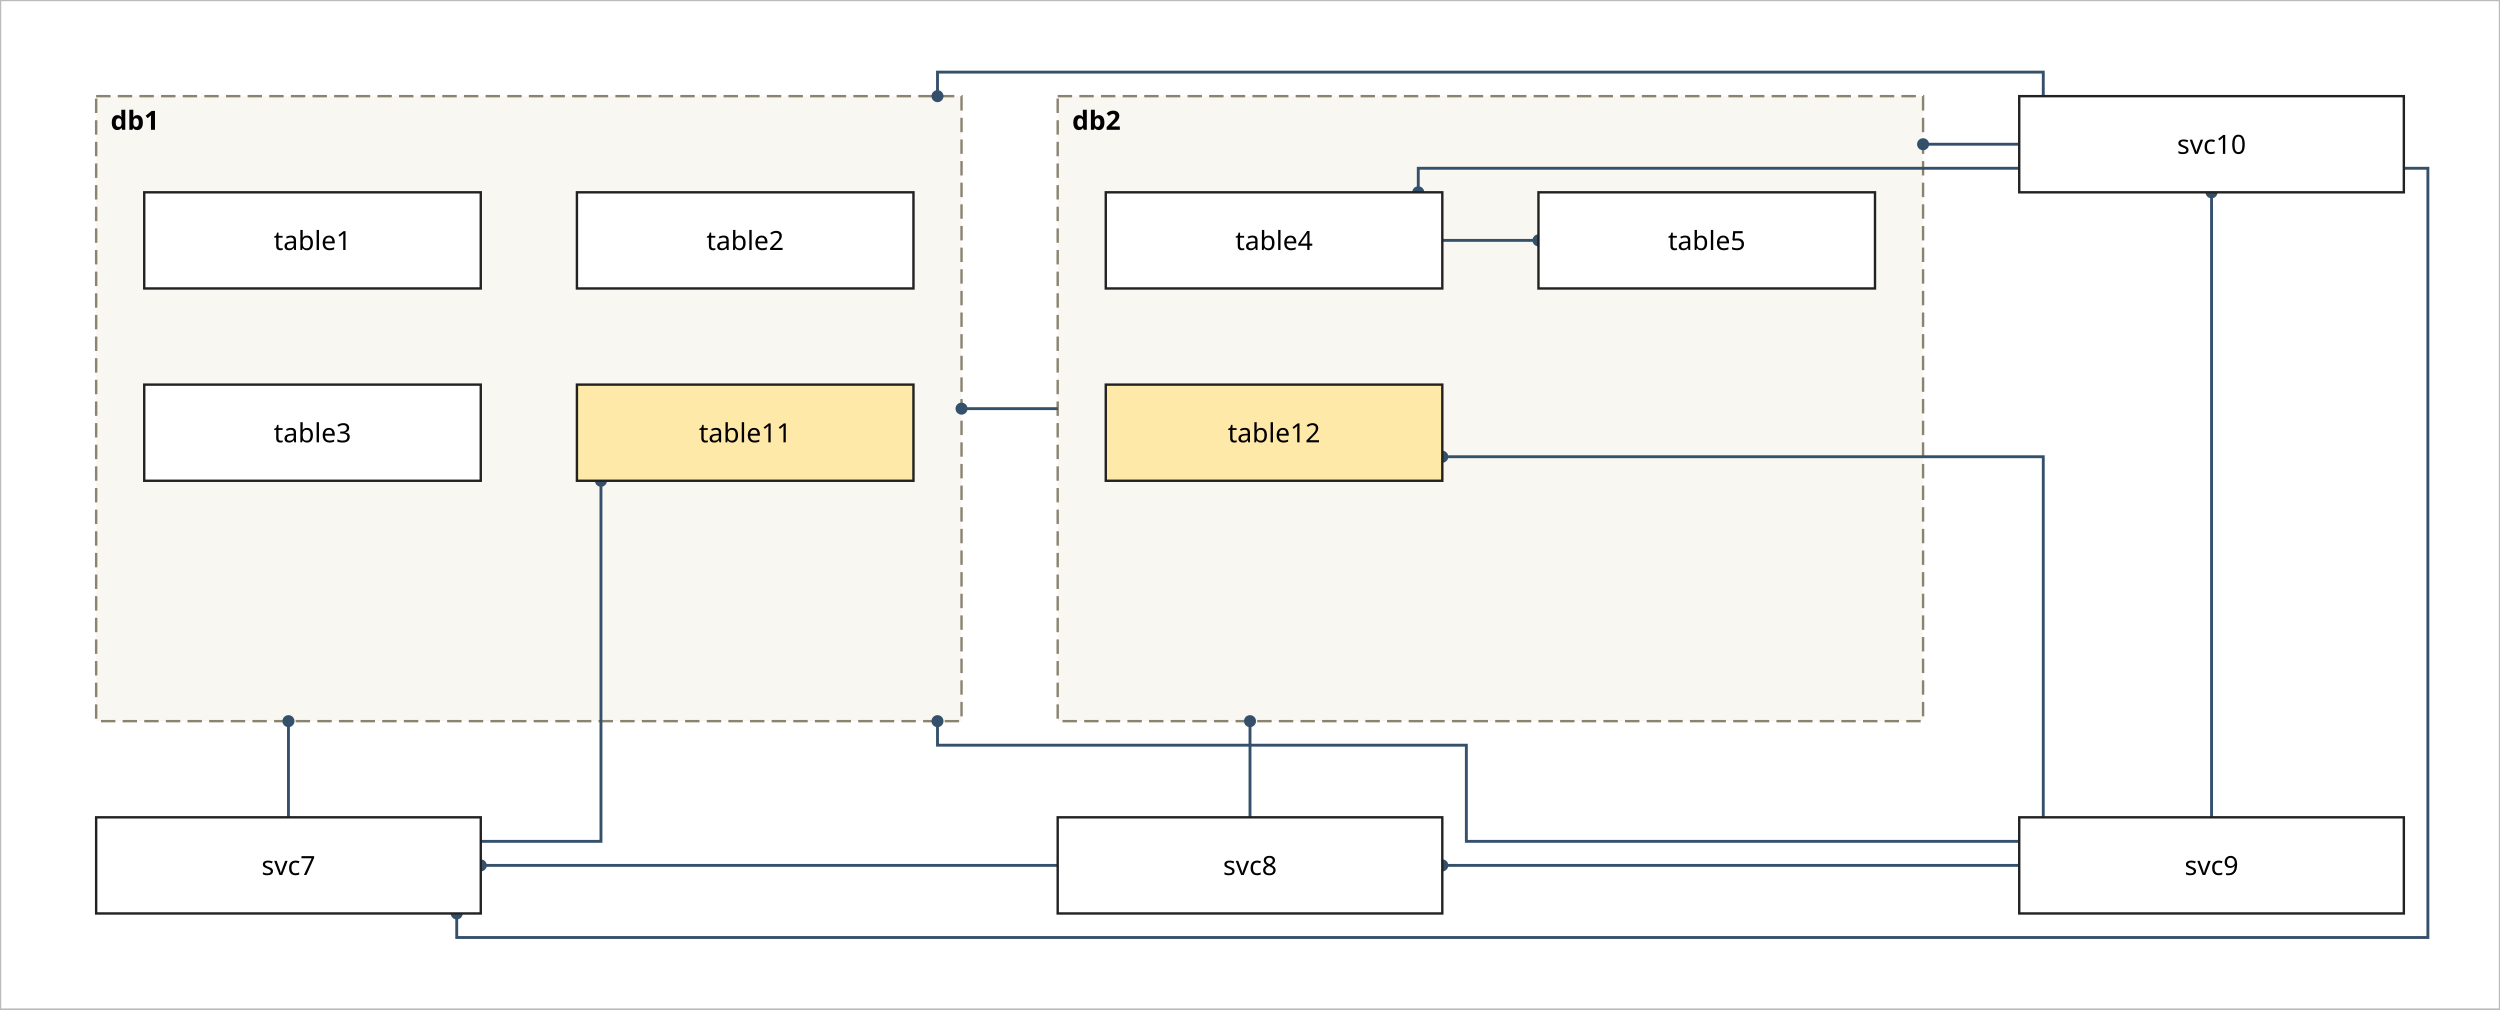
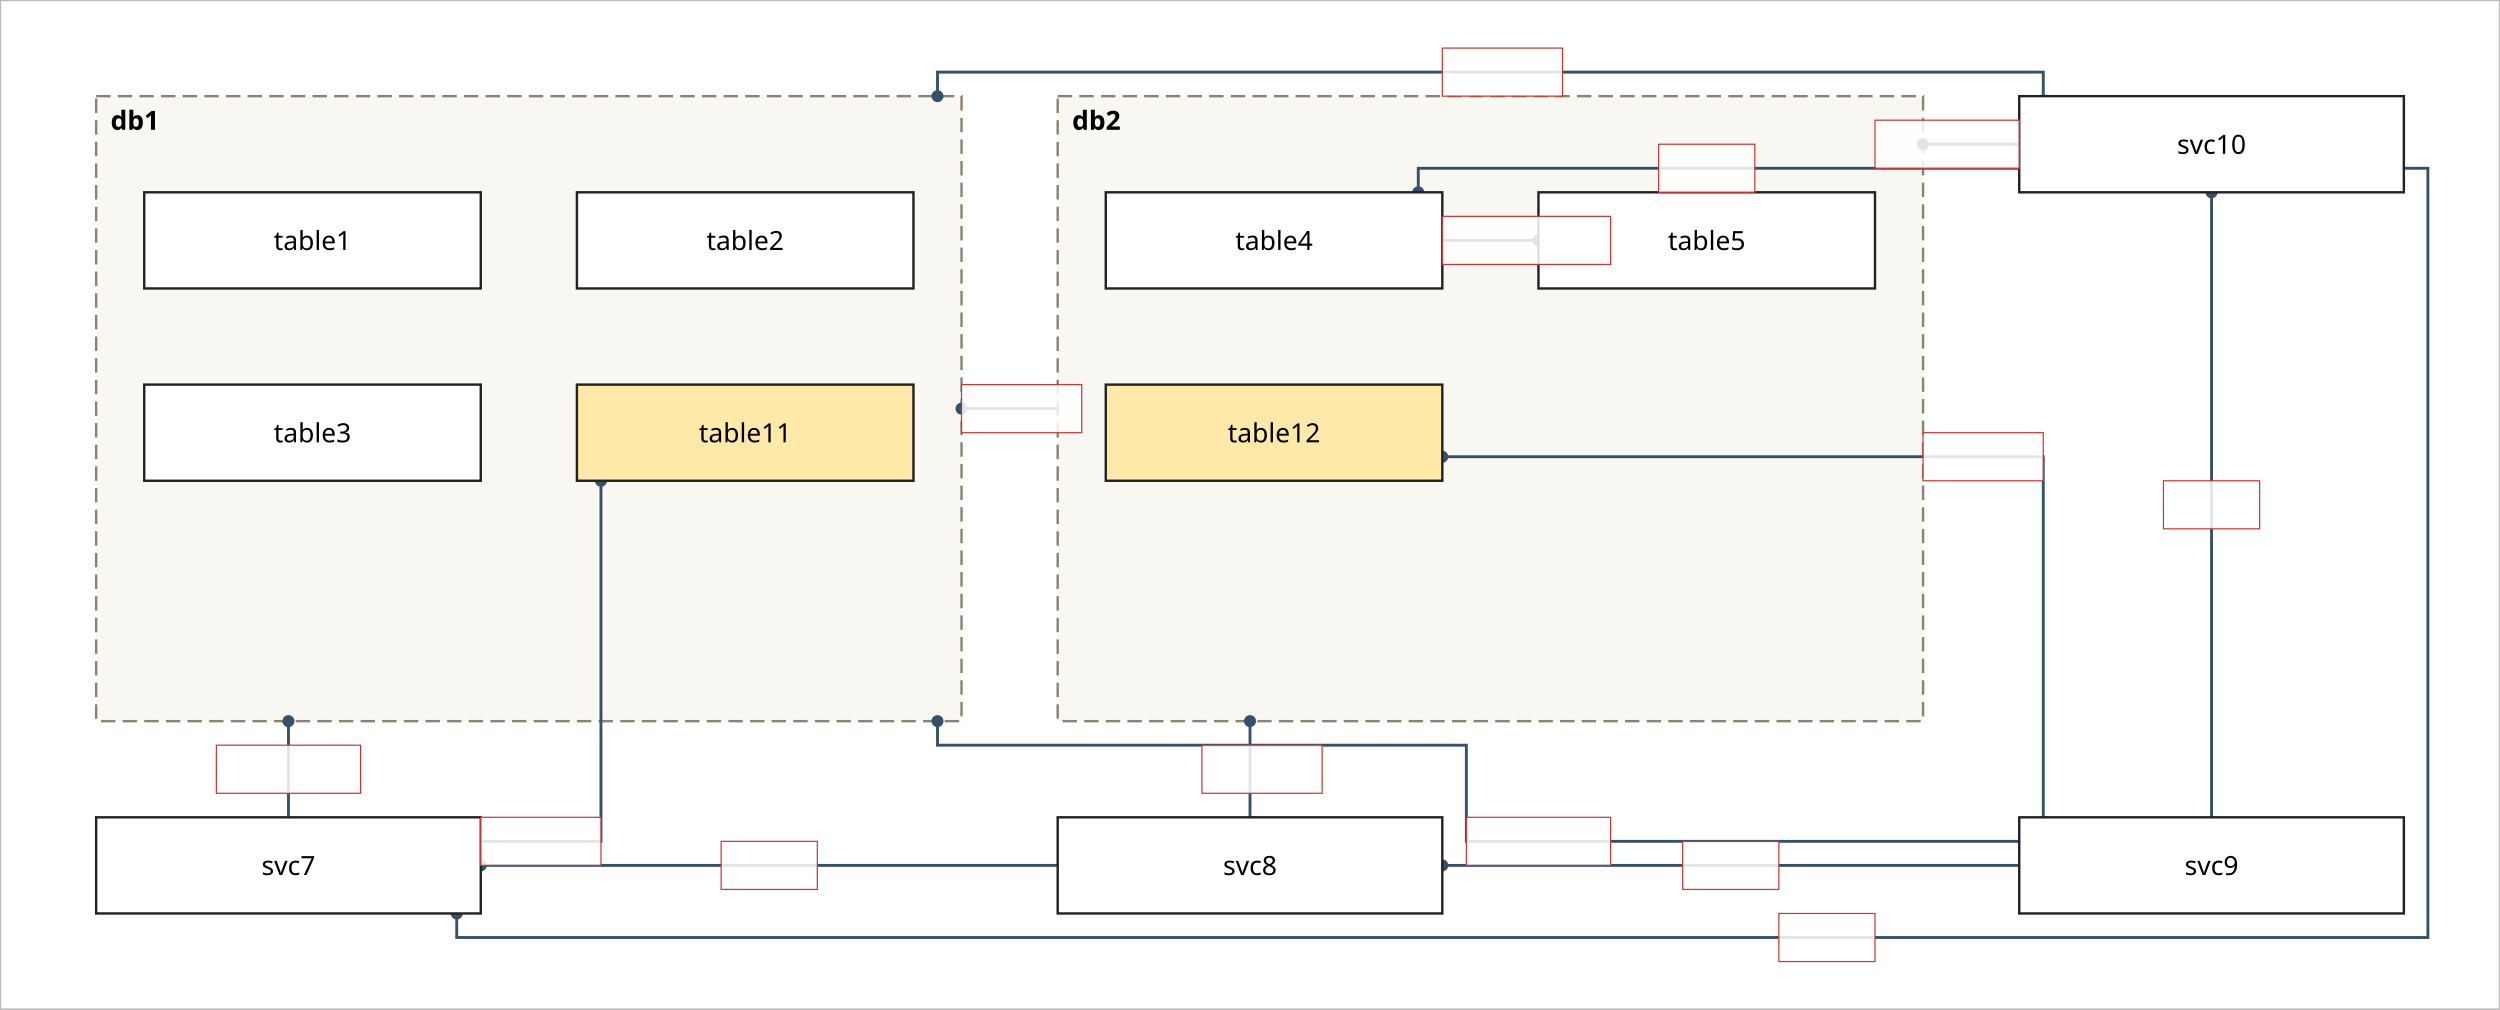
<svg xmlns="http://www.w3.org/2000/svg" width="1040" height="420" viewBox="0 0 1040 420" font-family="sans-serif" font-size="11">
  <rect width="100%" height="100%" fill="#fff" stroke="#bbb" />
  <rect x="40" y="40" width="360" height="260" fill="#f3f1ea" fill-opacity="0.6" stroke="#8a8370" stroke-dasharray="6 3" />
  <text x="46" y="54" font-weight="bold">db1</text>
  <rect x="440" y="40" width="360" height="260" fill="#f3f1ea" fill-opacity="0.6" stroke="#8a8370" stroke-dasharray="6 3" />
  <text x="446" y="54" font-weight="bold">db2</text>
  <polyline points="600,100 640,100" fill="none" stroke="#35506b" stroke-width="1.2" />
  <circle cx="640" cy="100" r="2.5" fill="#35506b" />
  <polyline points="440,170 400,170" fill="none" stroke="#35506b" stroke-width="1.2" />
  <circle cx="400" cy="170" r="2.5" fill="#35506b" />
  <polyline points="850,40 850,30 390,30 390,40" fill="none" stroke="#35506b" stroke-width="1.2" />
  <circle cx="390" cy="40" r="2.5" fill="#35506b" />
  <polyline points="840,60 800,60" fill="none" stroke="#35506b" stroke-width="1.2" />
  <circle cx="800" cy="60" r="2.5" fill="#35506b" />
  <polyline points="840,70 590,70 590,80" fill="none" stroke="#35506b" stroke-width="1.2" />
  <circle cx="590" cy="80" r="2.5" fill="#35506b" />
  <polyline points="1000,70 1010,70 1010,390 190,390 190,380" fill="none" stroke="#35506b" stroke-width="1.2" />
  <circle cx="190" cy="380" r="2.5" fill="#35506b" />
  <polyline points="120,340 120,300" fill="none" stroke="#35506b" stroke-width="1.2" />
  <circle cx="120" cy="300" r="2.5" fill="#35506b" />
  <polyline points="200,350 250,350 250,200" fill="none" stroke="#35506b" stroke-width="1.2" />
  <circle cx="250" cy="200" r="2.5" fill="#35506b" />
  <polyline points="520,340 520,300" fill="none" stroke="#35506b" stroke-width="1.2" />
  <circle cx="520" cy="300" r="2.5" fill="#35506b" />
  <polyline points="440,360 200,360" fill="none" stroke="#35506b" stroke-width="1.2" />
  <circle cx="200" cy="360" r="2.5" fill="#35506b" />
  <polyline points="840,350 610,350 610,310 390,310 390,300" fill="none" stroke="#35506b" stroke-width="1.2" />
  <circle cx="390" cy="300" r="2.5" fill="#35506b" />
  <polyline points="850,340 850,190 600,190" fill="none" stroke="#35506b" stroke-width="1.2" />
  <circle cx="600" cy="190" r="2.5" fill="#35506b" />
  <polyline points="920,340 920,80" fill="none" stroke="#35506b" stroke-width="1.2" />
  <circle cx="920" cy="80" r="2.5" fill="#35506b" />
  <polyline points="840,360 600,360" fill="none" stroke="#35506b" stroke-width="1.2" />
  <circle cx="600" cy="360" r="2.5" fill="#35506b" />
  <rect x="60" y="80" width="140" height="40" fill="#fff" stroke="#222" />
  <text x="130" y="104" text-anchor="middle">table1</text>
  <rect x="240" y="160" width="140" height="40" fill="#ffe9a8" stroke="#222" />
  <text x="310" y="184" text-anchor="middle">table11</text>
  <rect x="240" y="80" width="140" height="40" fill="#fff" stroke="#222" />
  <text x="310" y="104" text-anchor="middle">table2</text>
  <rect x="60" y="160" width="140" height="40" fill="#fff" stroke="#222" />
  <text x="130" y="184" text-anchor="middle">table3</text>
  <rect x="460" y="160" width="140" height="40" fill="#ffe9a8" stroke="#222" />
  <text x="530" y="184" text-anchor="middle">table12</text>
  <rect x="460" y="80" width="140" height="40" fill="#fff" stroke="#222" />
  <text x="530" y="104" text-anchor="middle">table4</text>
  <rect x="640" y="80" width="140" height="40" fill="#fff" stroke="#222" />
  <text x="710" y="104" text-anchor="middle">table5</text>
  <rect x="840" y="40" width="160" height="40" fill="#fff" stroke="#222" />
  <text x="920" y="64" text-anchor="middle">svc10</text>
  <rect x="40" y="340" width="160" height="40" fill="#fff" stroke="#222" />
  <text x="120" y="364" text-anchor="middle">svc7</text>
  <rect x="440" y="340" width="160" height="40" fill="#fff" stroke="#222" />
  <text x="520" y="364" text-anchor="middle">svc8</text>
  <rect x="840" y="340" width="160" height="40" fill="#fff" stroke="#222" />
  <text x="920" y="364" text-anchor="middle">svc9</text>
+   <rect x="600" y="90" width="70" height="20" fill="#fff" fill-opacity="0.85" stroke="#c33" stroke-width="0.5" />
+   <rect x="400" y="160" width="50" height="20" fill="#fff" fill-opacity="0.85" stroke="#c33" stroke-width="0.5" />
+   <rect x="600" y="20" width="50" height="20" fill="#fff" fill-opacity="0.85" stroke="#c33" stroke-width="0.5" />
+   <rect x="780" y="50" width="60" height="20" fill="#fff" fill-opacity="0.85" stroke="#c33" stroke-width="0.5" />
+   <rect x="690" y="60" width="40" height="20" fill="#fff" fill-opacity="0.85" stroke="#c33" stroke-width="0.5" />
+   <rect x="740" y="380" width="40" height="20" fill="#fff" fill-opacity="0.85" stroke="#c33" stroke-width="0.5" />
+   <rect x="90" y="310" width="60" height="20" fill="#fff" fill-opacity="0.85" stroke="#c33" stroke-width="0.5" />
+   <rect x="200" y="340" width="50" height="20" fill="#fff" fill-opacity="0.85" stroke="#c33" stroke-width="0.5" />
+   <rect x="500" y="310" width="50" height="20" fill="#fff" fill-opacity="0.85" stroke="#c33" stroke-width="0.5" />
+   <rect x="300" y="350" width="40" height="20" fill="#fff" fill-opacity="0.85" stroke="#c33" stroke-width="0.5" />
+   <rect x="610" y="340" width="60" height="20" fill="#fff" fill-opacity="0.85" stroke="#c33" stroke-width="0.5" />
+   <rect x="800" y="180" width="50" height="20" fill="#fff" fill-opacity="0.85" stroke="#c33" stroke-width="0.5" />
+   <rect x="900" y="200" width="40" height="20" fill="#fff" fill-opacity="0.85" stroke="#c33" stroke-width="0.5" />
+   <rect x="700" y="350" width="40" height="20" fill="#fff" fill-opacity="0.85" stroke="#c33" stroke-width="0.5" />
</svg>
